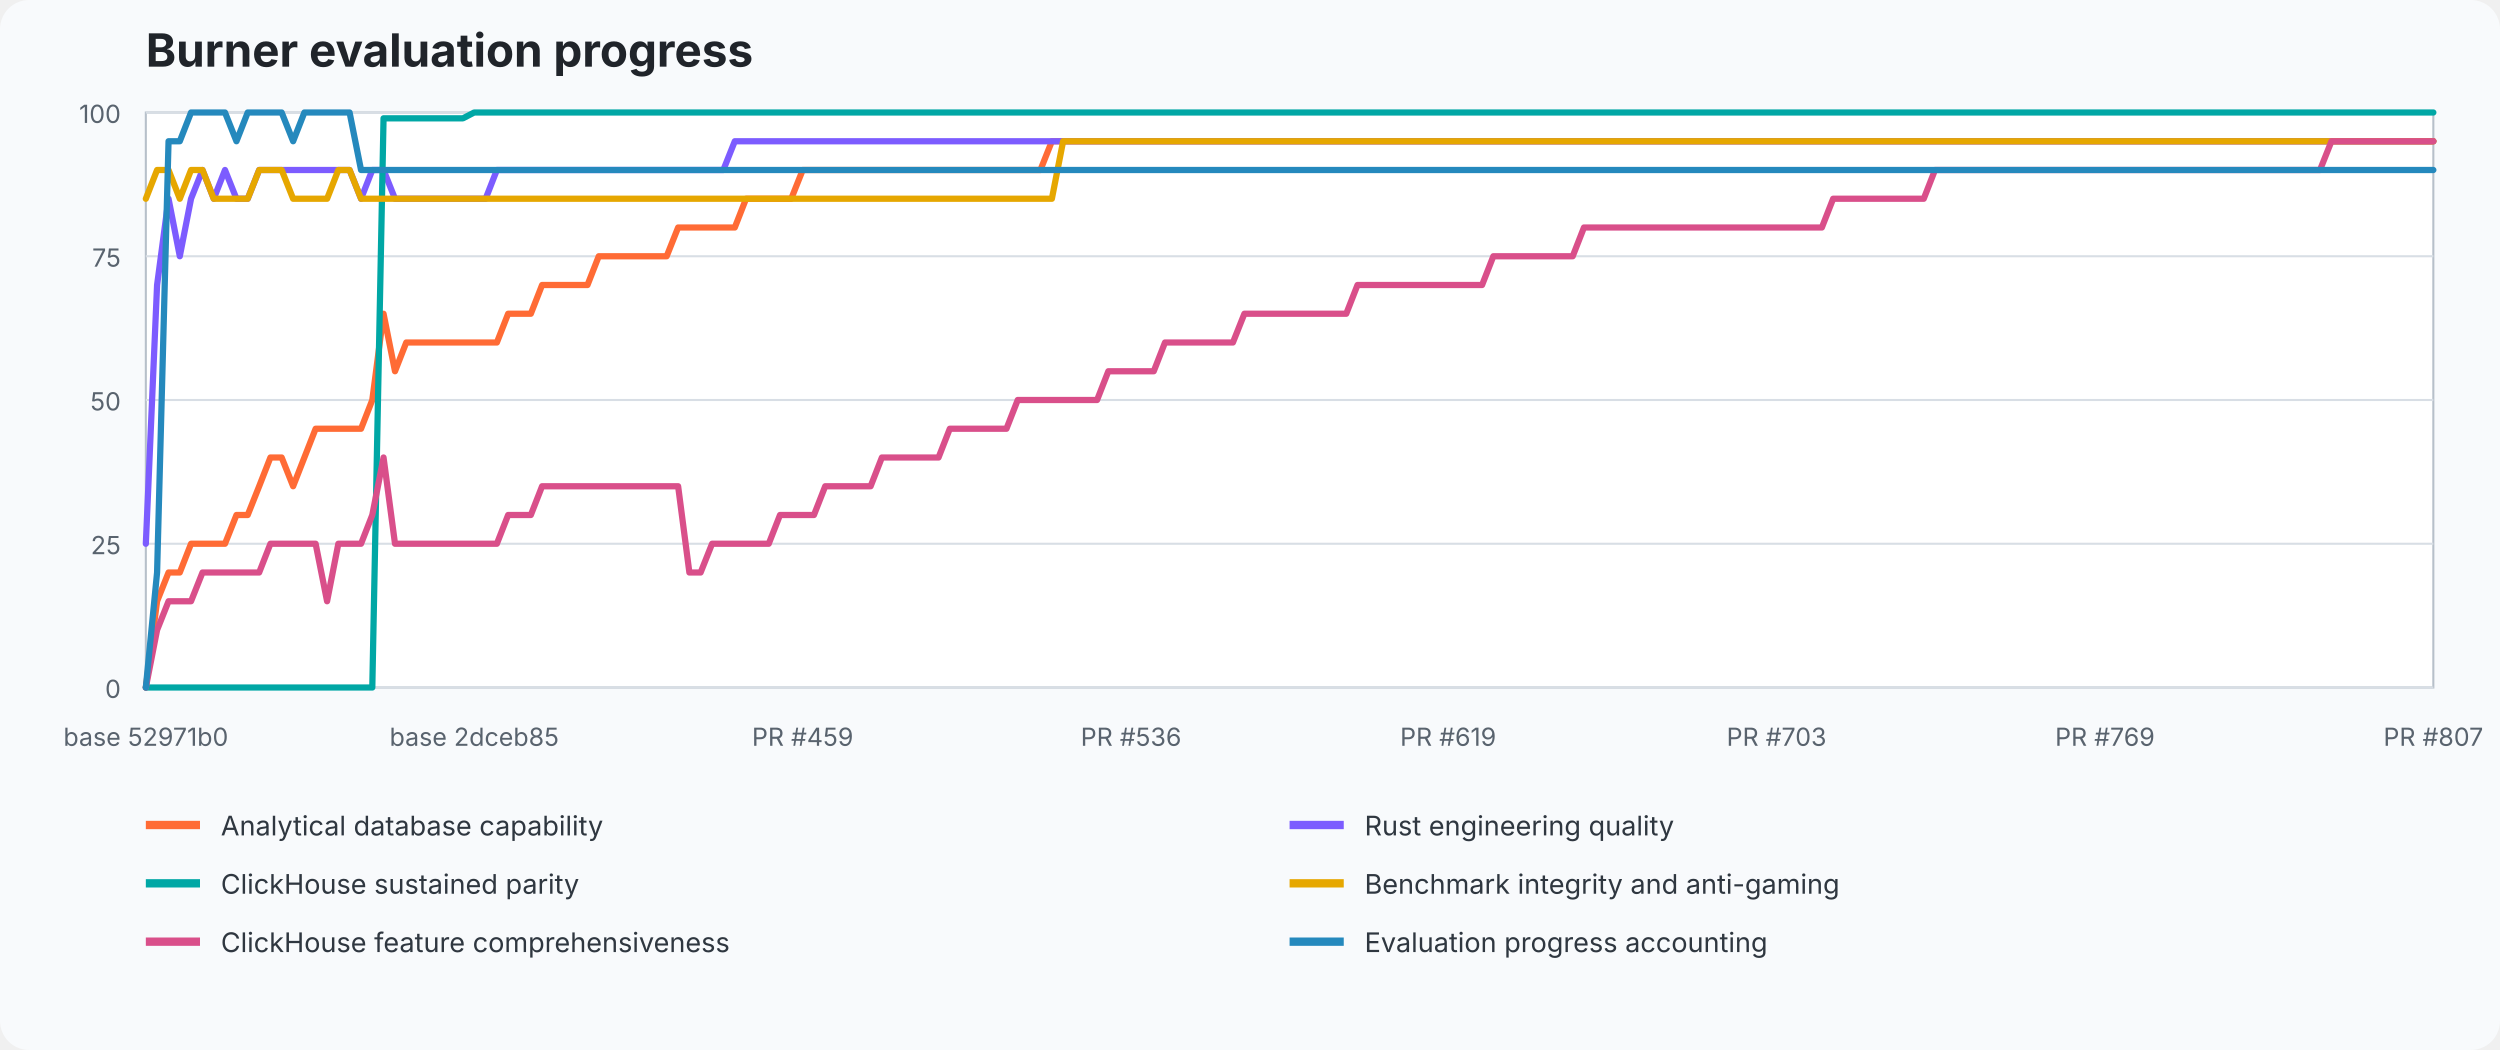
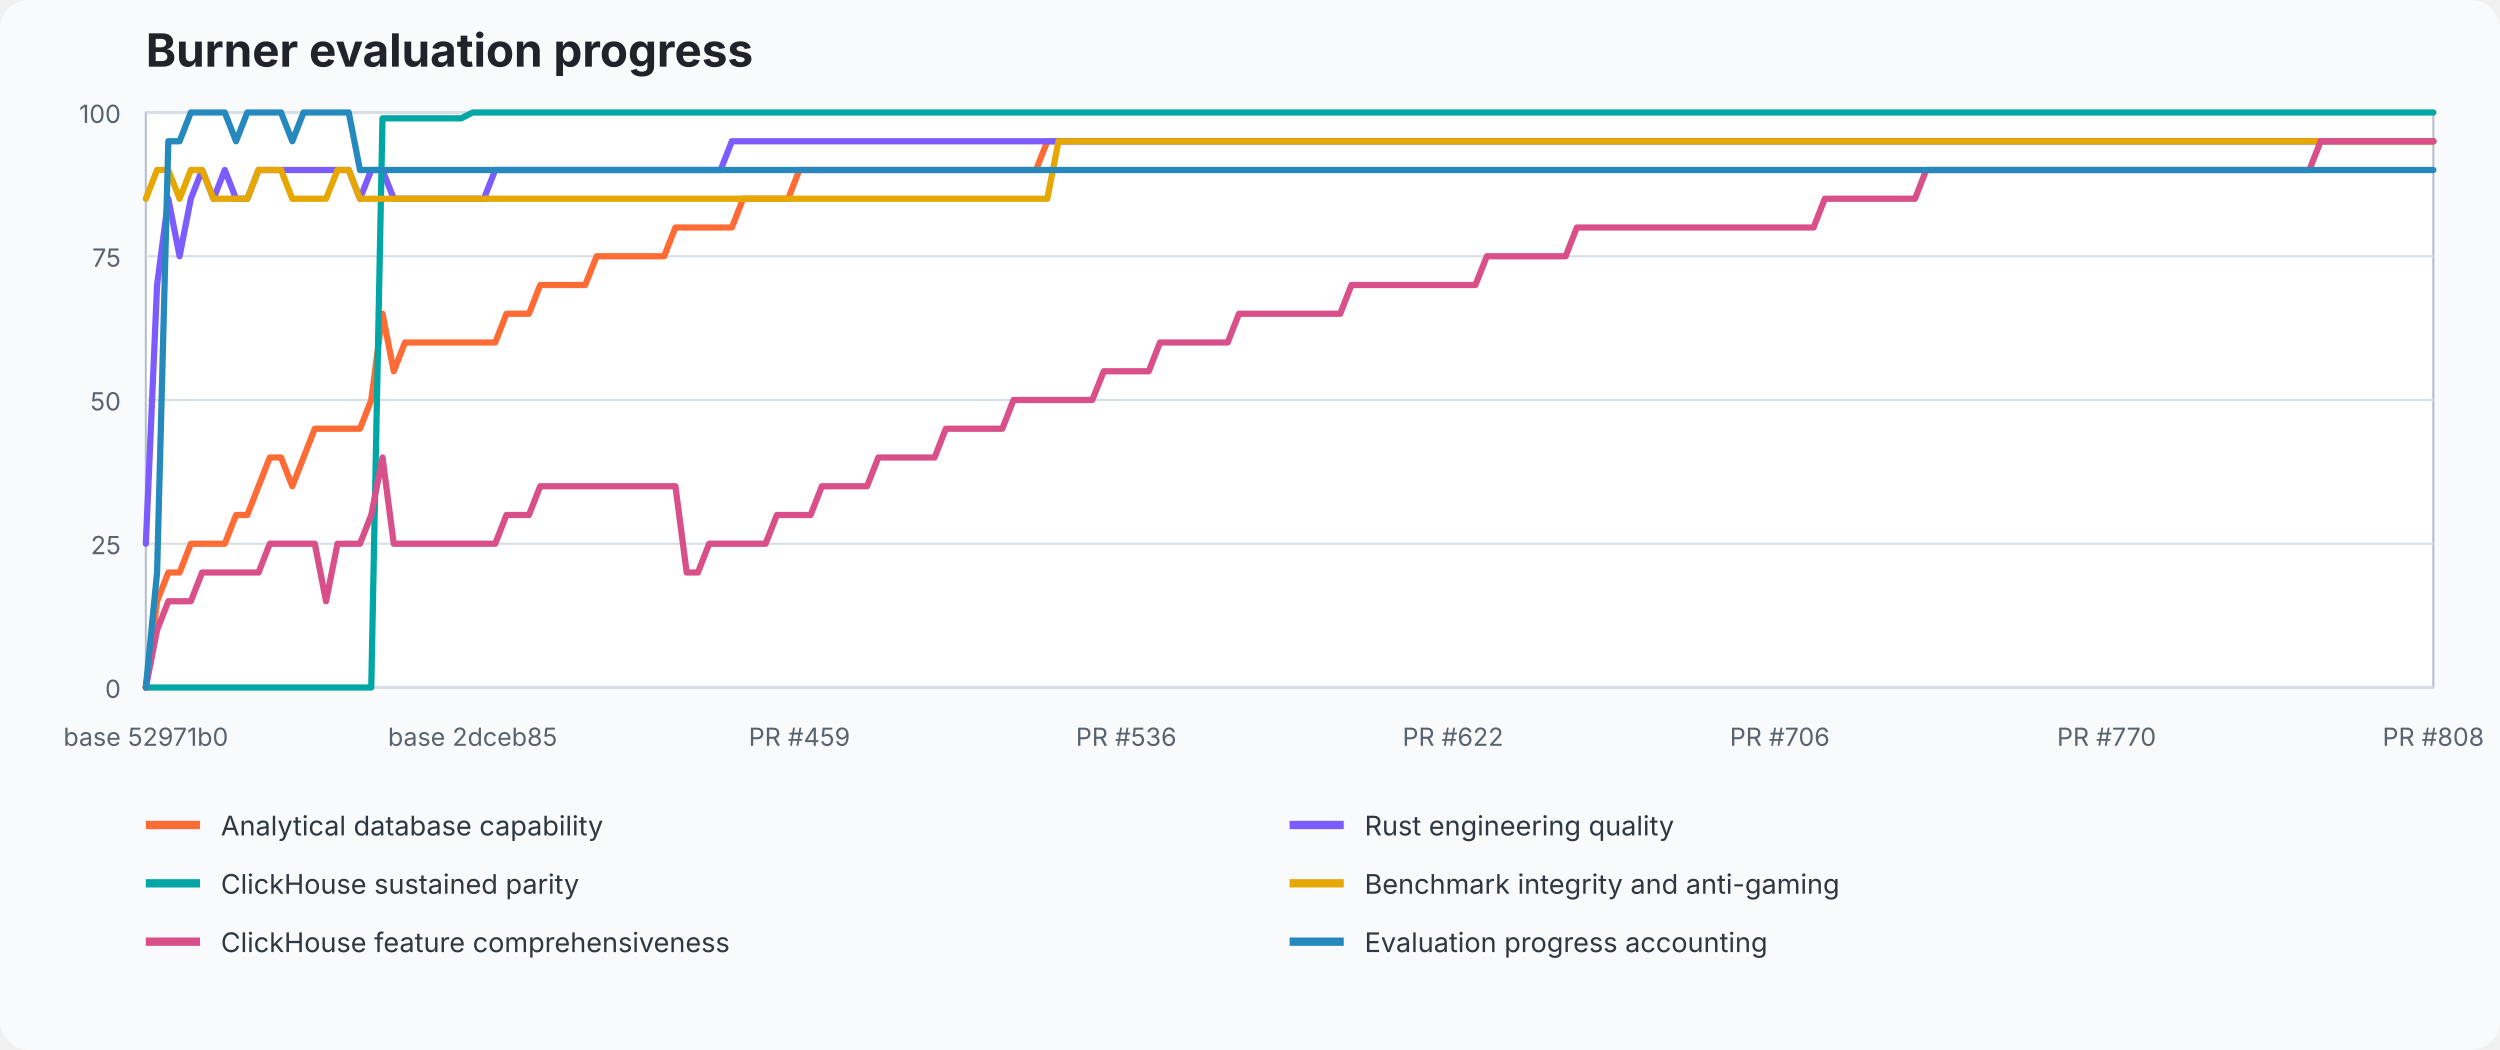
<svg xmlns="http://www.w3.org/2000/svg" width="1200" height="504" viewBox="0 0 1200 504" role="img" aria-labelledby="title desc">
  <style>text{font-family:ui-sans-serif,system-ui,-apple-system,BlinkMacSystemFont,"Segoe UI",sans-serif}.title{font-size:22px;font-weight:700;fill:#20242a}.axis{font-size:12px;fill:#59636e}.legend{font-size:13px;fill:#2f3740}.grid{stroke:#d8dee5;stroke-width:1}.plot{fill:#fff;stroke:#b7c0ca}</style>
  <rect width="100%" height="100%" fill="#f8fafc" rx="14" />
  <text x="70" y="32" class="title">Burner evaluation progress</text>
  <rect x="70" y="54" width="1098" height="276" class="plot" />
  <line x1="70" y1="330" x2="1168" y2="330" class="grid" />
  <text x="58" y="335" text-anchor="end" class="axis">0</text>
  <line x1="70" y1="261" x2="1168" y2="261" class="grid" />
  <text x="58" y="266" text-anchor="end" class="axis">25</text>
  <line x1="70" y1="192" x2="1168" y2="192" class="grid" />
  <text x="58" y="197" text-anchor="end" class="axis">50</text>
  <line x1="70" y1="123" x2="1168" y2="123" class="grid" />
  <text x="58" y="128" text-anchor="end" class="axis">75</text>
  <line x1="70" y1="54" x2="1168" y2="54" class="grid" />
  <text x="58" y="59" text-anchor="end" class="axis">100</text>
-   <polyline points="70.0,330.0 75.4,288.6 80.9,274.8 86.3,274.8 91.7,261.0 97.2,261.0 102.6,261.0 108.0,261.0 113.5,247.2 118.9,247.2 124.4,233.4 129.8,219.6 135.2,219.6 140.7,233.4 146.1,219.6 151.5,205.8 157.0,205.8 162.4,205.8 167.8,205.8 173.3,205.8 178.7,192.0 184.1,150.6 189.6,178.2 195.0,164.4 200.5,164.4 205.9,164.4 211.3,164.4 216.8,164.4 222.2,164.4 227.6,164.4 233.1,164.4 238.5,164.4 243.9,150.6 249.4,150.6 254.8,150.6 260.2,136.8 265.7,136.8 271.1,136.8 276.6,136.8 282.0,136.8 287.4,123.0 292.9,123.0 298.3,123.0 303.7,123.0 309.2,123.0 314.6,123.0 320.0,123.0 325.5,109.2 330.9,109.2 336.3,109.2 341.8,109.2 347.2,109.2 352.7,109.2 358.1,95.4 363.5,95.4 369.0,95.4 374.4,95.4 379.8,95.4 385.3,81.6 390.7,81.6 396.1,81.6 401.6,81.6 407.0,81.6 412.4,81.6 417.9,81.6 423.3,81.6 428.8,81.6 434.2,81.6 439.6,81.6 445.1,81.6 450.5,81.6 455.9,81.6 461.4,81.6 466.8,81.6 472.2,81.6 477.7,81.6 483.1,81.6 488.5,81.6 494.0,81.6 499.4,81.6 504.9,67.8 510.3,67.8 515.7,67.8 521.2,67.8 526.6,67.8 532.0,67.8 537.5,67.8 542.9,67.8 548.3,67.8 553.8,67.8 559.2,67.8 564.6,67.8 570.1,67.8 575.5,67.8 581.0,67.8 586.4,67.8 591.8,67.8 597.3,67.8 602.7,67.8 608.1,67.8 613.6,67.8 619.0,67.8 624.4,67.8 629.9,67.8 635.3,67.8 640.7,67.8 646.2,67.8 651.6,67.8 657.0,67.8 662.5,67.8 667.9,67.8 673.4,67.8 678.8,67.8 684.2,67.8 689.7,67.8 695.1,67.8 700.5,67.8 706.0,67.8 711.4,67.8 716.8,67.8 722.3,67.8 727.7,67.8 733.1,67.8 738.6,67.8 744.0,67.8 749.5,67.8 754.9,67.8 760.3,67.8 765.8,67.8 771.2,67.8 776.6,67.8 782.1,67.8 787.5,67.8 792.9,67.8 798.4,67.8 803.8,67.8 809.2,67.8 814.7,67.8 820.1,67.8 825.6,67.8 831.0,67.8 836.4,67.8 841.9,67.8 847.3,67.8 852.7,67.8 858.2,67.8 863.6,67.8 869.0,67.8 874.5,67.8 879.9,67.8 885.3,67.8 890.8,67.8 896.2,67.8 901.7,67.8 907.1,67.8 912.5,67.8 918.0,67.8 923.4,67.8 928.8,67.8 934.3,67.8 939.7,67.8 945.1,67.8 950.6,67.8 956.0,67.8 961.4,67.8 966.9,67.8 972.3,67.8 977.8,67.8 983.2,67.8 988.6,67.8 994.1,67.8 999.5,67.8 1004.9,67.8 1010.4,67.8 1015.8,67.8 1021.2,67.8 1026.7,67.8 1032.1,67.8 1037.5,67.8 1043.0,67.8 1048.4,67.8 1053.9,67.8 1059.3,67.8 1064.7,67.8 1070.2,67.8 1075.6,67.8 1081.0,67.8 1086.5,67.8 1091.9,67.8 1097.3,67.8 1102.8,67.8 1108.2,67.8 1113.6,67.8 1119.1,67.8 1124.5,67.8 1130.0,67.8 1135.4,67.8 1140.8,67.8 1146.3,67.8 1151.7,67.8 1157.1,67.8 1162.6,67.8 1168.0,67.8" fill="none" stroke="#ff6b35" stroke-width="3" stroke-linejoin="round" stroke-linecap="round" />
-   <polyline points="70.0,261.0 75.4,136.8 80.9,95.4 86.3,123.0 91.7,95.4 97.2,81.6 102.6,95.4 108.0,81.6 113.5,95.4 118.9,95.4 124.4,81.6 129.8,81.6 135.2,81.6 140.7,81.6 146.1,81.6 151.5,81.6 157.0,81.6 162.4,81.6 167.8,81.6 173.3,95.4 178.7,81.6 184.1,81.6 189.6,95.4 195.0,95.4 200.5,95.4 205.9,95.4 211.3,95.4 216.8,95.4 222.2,95.4 227.6,95.4 233.1,95.4 238.5,81.6 243.9,81.6 249.4,81.6 254.8,81.6 260.2,81.6 265.7,81.6 271.1,81.6 276.6,81.6 282.0,81.6 287.4,81.6 292.9,81.6 298.3,81.6 303.7,81.6 309.2,81.6 314.6,81.6 320.0,81.6 325.5,81.6 330.9,81.6 336.3,81.6 341.8,81.6 347.2,81.6 352.7,67.8 358.1,67.8 363.5,67.8 369.0,67.8 374.4,67.8 379.8,67.8 385.3,67.8 390.7,67.8 396.1,67.8 401.6,67.8 407.0,67.8 412.4,67.8 417.9,67.8 423.3,67.8 428.8,67.8 434.2,67.8 439.6,67.8 445.1,67.8 450.5,67.8 455.9,67.8 461.4,67.8 466.8,67.8 472.2,67.8 477.7,67.8 483.1,67.8 488.5,67.8 494.0,67.8 499.4,67.8 504.9,67.8 510.3,67.8 515.7,67.8 521.2,67.8 526.6,67.8 532.0,67.8 537.5,67.8 542.9,67.8 548.3,67.8 553.8,67.8 559.2,67.8 564.6,67.8 570.1,67.8 575.5,67.8 581.0,67.8 586.4,67.8 591.8,67.8 597.3,67.8 602.7,67.8 608.1,67.8 613.6,67.8 619.0,67.8 624.4,67.8 629.9,67.8 635.3,67.8 640.7,67.8 646.2,67.8 651.6,67.8 657.0,67.8 662.5,67.8 667.9,67.8 673.4,67.8 678.8,67.8 684.2,67.8 689.7,67.8 695.1,67.8 700.5,67.8 706.0,67.8 711.4,67.8 716.8,67.8 722.3,67.8 727.7,67.8 733.1,67.8 738.6,67.8 744.0,67.8 749.5,67.8 754.9,67.8 760.3,67.8 765.8,67.8 771.2,67.8 776.6,67.8 782.1,67.8 787.5,67.8 792.9,67.8 798.4,67.8 803.8,67.8 809.2,67.8 814.7,67.8 820.1,67.8 825.6,67.8 831.0,67.8 836.4,67.8 841.9,67.8 847.3,67.8 852.7,67.8 858.2,67.8 863.6,67.8 869.0,67.8 874.5,67.8 879.9,67.8 885.3,67.8 890.8,67.8 896.2,67.8 901.7,67.8 907.1,67.8 912.5,67.8 918.0,67.8 923.4,67.8 928.8,67.8 934.3,67.8 939.7,67.8 945.1,67.8 950.6,67.8 956.0,67.8 961.4,67.8 966.9,67.8 972.3,67.8 977.8,67.8 983.2,67.8 988.6,67.8 994.1,67.8 999.5,67.8 1004.9,67.8 1010.4,67.8 1015.8,67.8 1021.2,67.8 1026.7,67.8 1032.1,67.8 1037.5,67.8 1043.0,67.8 1048.4,67.8 1053.9,67.8 1059.3,67.8 1064.7,67.8 1070.2,67.8 1075.6,67.8 1081.0,67.8 1086.5,67.8 1091.9,67.8 1097.3,67.8 1102.8,67.8 1108.2,67.8 1113.6,67.8 1119.1,67.8 1124.5,67.8 1130.0,67.8 1135.4,67.8 1140.8,67.8 1146.3,67.8 1151.7,67.8 1157.1,67.8 1162.6,67.8 1168.0,67.8" fill="none" stroke="#7c5cff" stroke-width="3" stroke-linejoin="round" stroke-linecap="round" />
-   <polyline points="70.0,330.0 75.4,330.0 80.9,330.0 86.3,330.0 91.7,330.0 97.2,330.0 102.6,330.0 108.0,330.0 113.5,330.0 118.9,330.0 124.4,330.0 129.8,330.0 135.2,330.0 140.7,330.0 146.1,330.0 151.5,330.0 157.0,330.0 162.4,330.0 167.8,330.0 173.3,330.0 178.7,330.0 184.1,56.8 189.6,56.8 195.0,56.8 200.5,56.8 205.9,56.8 211.3,56.8 216.8,56.8 222.2,56.8 227.6,54.0 233.1,54.0 238.5,54.0 243.9,54.0 249.4,54.0 254.8,54.0 260.2,54.0 265.7,54.0 271.1,54.0 276.6,54.0 282.0,54.0 287.4,54.0 292.9,54.0 298.3,54.0 303.7,54.0 309.2,54.0 314.6,54.0 320.0,54.0 325.5,54.0 330.9,54.0 336.3,54.0 341.8,54.0 347.2,54.0 352.7,54.0 358.1,54.0 363.5,54.0 369.0,54.0 374.4,54.0 379.8,54.0 385.3,54.0 390.7,54.0 396.1,54.0 401.6,54.0 407.0,54.0 412.4,54.0 417.9,54.0 423.3,54.0 428.8,54.0 434.2,54.0 439.6,54.0 445.1,54.0 450.5,54.0 455.9,54.0 461.4,54.0 466.8,54.0 472.2,54.0 477.7,54.0 483.1,54.0 488.5,54.0 494.0,54.0 499.4,54.0 504.9,54.0 510.3,54.0 515.7,54.0 521.2,54.0 526.6,54.0 532.0,54.0 537.5,54.0 542.9,54.0 548.3,54.0 553.8,54.0 559.2,54.0 564.6,54.0 570.1,54.0 575.5,54.0 581.0,54.0 586.4,54.0 591.8,54.0 597.3,54.0 602.7,54.0 608.1,54.0 613.6,54.0 619.0,54.0 624.4,54.0 629.9,54.0 635.3,54.0 640.7,54.0 646.2,54.0 651.6,54.0 657.0,54.0 662.5,54.0 667.9,54.0 673.4,54.0 678.8,54.0 684.2,54.0 689.7,54.0 695.1,54.0 700.5,54.0 706.0,54.0 711.4,54.0 716.8,54.0 722.3,54.0 727.7,54.0 733.1,54.0 738.6,54.0 744.0,54.0 749.5,54.0 754.9,54.0 760.3,54.0 765.8,54.0 771.2,54.0 776.6,54.0 782.1,54.0 787.5,54.0 792.9,54.0 798.4,54.0 803.8,54.0 809.2,54.0 814.7,54.0 820.1,54.0 825.6,54.0 831.0,54.0 836.4,54.0 841.9,54.0 847.3,54.0 852.7,54.0 858.2,54.0 863.6,54.0 869.0,54.0 874.5,54.0 879.9,54.0 885.3,54.0 890.8,54.0 896.2,54.0 901.7,54.0 907.1,54.0 912.5,54.0 918.0,54.0 923.4,54.0 928.8,54.0 934.3,54.0 939.7,54.0 945.1,54.0 950.6,54.0 956.0,54.0 961.4,54.0 966.9,54.0 972.3,54.0 977.8,54.0 983.2,54.0 988.6,54.0 994.1,54.0 999.5,54.0 1004.9,54.0 1010.4,54.0 1015.8,54.0 1021.2,54.0 1026.7,54.0 1032.1,54.0 1037.5,54.0 1043.0,54.0 1048.4,54.0 1053.9,54.0 1059.3,54.0 1064.7,54.0 1070.2,54.0 1075.6,54.0 1081.0,54.0 1086.5,54.0 1091.9,54.0 1097.3,54.0 1102.8,54.0 1108.2,54.0 1113.6,54.0 1119.1,54.0 1124.5,54.0 1130.0,54.0 1135.4,54.0 1140.8,54.0 1146.3,54.0 1151.7,54.0 1157.1,54.0 1162.6,54.0 1168.0,54.0" fill="none" stroke="#00a7a5" stroke-width="3" stroke-linejoin="round" stroke-linecap="round" />
-   <polyline points="70.0,95.4 75.4,81.6 80.9,81.6 86.3,95.4 91.7,81.6 97.2,81.6 102.6,95.4 108.0,95.4 113.5,95.4 118.9,95.4 124.4,81.6 129.8,81.6 135.2,81.6 140.7,95.4 146.1,95.4 151.5,95.4 157.0,95.4 162.4,81.6 167.8,81.6 173.3,95.4 178.7,95.4 184.1,95.4 189.6,95.4 195.0,95.4 200.5,95.4 205.9,95.4 211.3,95.4 216.8,95.4 222.2,95.4 227.6,95.4 233.1,95.4 238.5,95.4 243.9,95.4 249.4,95.4 254.8,95.4 260.2,95.4 265.7,95.4 271.1,95.4 276.6,95.4 282.0,95.4 287.4,95.4 292.9,95.4 298.3,95.4 303.7,95.4 309.2,95.4 314.6,95.4 320.0,95.4 325.5,95.4 330.9,95.4 336.3,95.4 341.8,95.4 347.2,95.4 352.7,95.4 358.1,95.4 363.5,95.4 369.0,95.4 374.4,95.4 379.8,95.4 385.3,95.4 390.7,95.4 396.1,95.4 401.6,95.4 407.0,95.4 412.4,95.4 417.9,95.4 423.3,95.4 428.8,95.4 434.2,95.4 439.6,95.4 445.1,95.4 450.5,95.4 455.9,95.4 461.4,95.4 466.8,95.4 472.2,95.4 477.7,95.4 483.1,95.4 488.5,95.4 494.0,95.4 499.4,95.4 504.9,95.4 510.3,67.8 515.7,67.8 521.2,67.8 526.6,67.8 532.0,67.8 537.5,67.8 542.9,67.8 548.3,67.8 553.8,67.8 559.2,67.8 564.6,67.8 570.1,67.8 575.5,67.8 581.0,67.8 586.4,67.8 591.8,67.8 597.3,67.8 602.7,67.8 608.1,67.8 613.6,67.8 619.0,67.8 624.4,67.8 629.9,67.8 635.3,67.8 640.7,67.8 646.2,67.8 651.6,67.8 657.0,67.8 662.5,67.8 667.9,67.8 673.4,67.8 678.8,67.8 684.2,67.8 689.7,67.8 695.1,67.8 700.5,67.8 706.0,67.8 711.4,67.8 716.8,67.8 722.3,67.8 727.7,67.8 733.1,67.8 738.6,67.8 744.0,67.8 749.5,67.8 754.9,67.8 760.3,67.8 765.8,67.8 771.2,67.8 776.6,67.8 782.1,67.8 787.5,67.8 792.9,67.8 798.4,67.8 803.8,67.8 809.2,67.8 814.7,67.8 820.1,67.8 825.6,67.8 831.0,67.8 836.4,67.8 841.9,67.8 847.3,67.8 852.7,67.8 858.2,67.8 863.6,67.8 869.0,67.8 874.5,67.8 879.9,67.8 885.3,67.8 890.8,67.8 896.2,67.8 901.7,67.8 907.1,67.8 912.5,67.8 918.0,67.8 923.4,67.8 928.8,67.8 934.3,67.8 939.7,67.8 945.1,67.8 950.6,67.8 956.0,67.8 961.4,67.8 966.9,67.8 972.3,67.8 977.8,67.8 983.2,67.8 988.6,67.8 994.1,67.8 999.5,67.8 1004.9,67.8 1010.4,67.8 1015.8,67.8 1021.2,67.8 1026.7,67.8 1032.1,67.8 1037.5,67.8 1043.0,67.8 1048.4,67.8 1053.9,67.8 1059.3,67.8 1064.7,67.8 1070.2,67.8 1075.6,67.8 1081.0,67.8 1086.5,67.8 1091.9,67.8 1097.3,67.8 1102.8,67.8 1108.2,67.8 1113.6,67.8 1119.1,67.8 1124.5,67.8 1130.0,67.8 1135.4,67.8 1140.8,67.8 1146.3,67.8 1151.7,67.8 1157.1,67.8 1162.6,67.8 1168.0,67.8" fill="none" stroke="#e6a700" stroke-width="3" stroke-linejoin="round" stroke-linecap="round" />
-   <polyline points="70.0,330.0 75.4,302.4 80.9,288.6 86.3,288.6 91.7,288.6 97.2,274.8 102.6,274.8 108.0,274.8 113.5,274.8 118.9,274.8 124.4,274.8 129.8,261.0 135.2,261.0 140.7,261.0 146.1,261.0 151.5,261.0 157.0,288.6 162.4,261.0 167.8,261.0 173.3,261.0 178.7,247.2 184.1,219.6 189.6,261.0 195.0,261.0 200.5,261.0 205.9,261.0 211.3,261.0 216.8,261.0 222.2,261.0 227.6,261.0 233.1,261.0 238.5,261.0 243.9,247.2 249.4,247.2 254.8,247.2 260.2,233.4 265.7,233.4 271.1,233.4 276.6,233.4 282.0,233.4 287.4,233.4 292.9,233.4 298.3,233.4 303.7,233.4 309.2,233.4 314.6,233.4 320.0,233.4 325.5,233.4 330.9,274.8 336.3,274.8 341.8,261.0 347.2,261.0 352.7,261.0 358.1,261.0 363.5,261.0 369.0,261.0 374.4,247.2 379.8,247.2 385.3,247.2 390.7,247.2 396.1,233.4 401.6,233.4 407.0,233.4 412.4,233.4 417.9,233.4 423.3,219.6 428.8,219.6 434.2,219.6 439.6,219.6 445.1,219.6 450.5,219.6 455.9,205.8 461.4,205.8 466.8,205.8 472.2,205.8 477.7,205.8 483.1,205.8 488.5,192.0 494.0,192.0 499.4,192.0 504.9,192.0 510.3,192.0 515.7,192.0 521.2,192.0 526.6,192.0 532.0,178.2 537.5,178.2 542.9,178.2 548.3,178.2 553.8,178.2 559.2,164.4 564.6,164.4 570.1,164.4 575.5,164.4 581.0,164.4 586.4,164.4 591.8,164.4 597.3,150.6 602.7,150.6 608.1,150.6 613.6,150.6 619.0,150.6 624.4,150.6 629.9,150.6 635.3,150.6 640.7,150.6 646.2,150.6 651.6,136.8 657.0,136.8 662.5,136.8 667.9,136.8 673.4,136.8 678.8,136.8 684.2,136.8 689.7,136.8 695.1,136.8 700.5,136.8 706.0,136.8 711.4,136.8 716.8,123.0 722.3,123.0 727.7,123.0 733.1,123.0 738.6,123.0 744.0,123.0 749.5,123.0 754.9,123.0 760.3,109.2 765.8,109.2 771.2,109.2 776.6,109.2 782.1,109.2 787.5,109.2 792.9,109.2 798.4,109.2 803.8,109.2 809.2,109.2 814.7,109.2 820.1,109.2 825.6,109.2 831.0,109.2 836.4,109.2 841.9,109.2 847.3,109.2 852.7,109.2 858.2,109.2 863.6,109.2 869.0,109.2 874.5,109.2 879.9,95.4 885.3,95.4 890.8,95.4 896.2,95.4 901.7,95.4 907.1,95.4 912.5,95.4 918.0,95.4 923.4,95.4 928.8,81.6 934.3,81.6 939.7,81.6 945.1,81.6 950.6,81.6 956.0,81.6 961.4,81.6 966.9,81.6 972.3,81.6 977.8,81.6 983.2,81.6 988.6,81.6 994.1,81.6 999.5,81.6 1004.9,81.6 1010.4,81.6 1015.8,81.6 1021.2,81.6 1026.7,81.6 1032.1,81.6 1037.5,81.6 1043.0,81.6 1048.4,81.6 1053.9,81.6 1059.3,81.6 1064.7,81.6 1070.2,81.6 1075.6,81.6 1081.0,81.6 1086.5,81.6 1091.9,81.6 1097.3,81.6 1102.8,81.6 1108.2,81.6 1113.6,81.6 1119.1,67.8 1124.5,67.8 1130.0,67.8 1135.4,67.8 1140.8,67.8 1146.3,67.8 1151.7,67.8 1157.1,67.8 1162.6,67.8 1168.0,67.8" fill="none" stroke="#d94f8a" stroke-width="3" stroke-linejoin="round" stroke-linecap="round" />
-   <polyline points="70.0,330.0 75.4,274.8 80.9,67.8 86.3,67.8 91.7,54.0 97.2,54.0 102.6,54.0 108.0,54.0 113.5,67.8 118.9,54.0 124.4,54.0 129.8,54.0 135.2,54.0 140.7,67.8 146.1,54.0 151.5,54.0 157.0,54.0 162.4,54.0 167.8,54.0 173.3,81.6 178.7,81.6 184.1,81.6 189.6,81.6 195.0,81.6 200.5,81.6 205.9,81.6 211.3,81.6 216.8,81.6 222.2,81.6 227.6,81.6 233.1,81.6 238.5,81.6 243.9,81.6 249.4,81.6 254.8,81.6 260.2,81.6 265.7,81.6 271.1,81.6 276.6,81.6 282.0,81.6 287.4,81.6 292.9,81.6 298.3,81.6 303.7,81.6 309.2,81.6 314.6,81.6 320.0,81.6 325.5,81.6 330.9,81.6 336.3,81.6 341.8,81.6 347.2,81.6 352.7,81.6 358.1,81.6 363.5,81.6 369.0,81.6 374.4,81.6 379.8,81.6 385.3,81.6 390.7,81.6 396.1,81.6 401.6,81.6 407.0,81.6 412.4,81.6 417.9,81.6 423.3,81.6 428.8,81.6 434.2,81.6 439.6,81.6 445.1,81.6 450.5,81.6 455.9,81.6 461.4,81.6 466.8,81.6 472.2,81.6 477.7,81.6 483.1,81.6 488.5,81.6 494.0,81.6 499.4,81.6 504.9,81.6 510.3,81.6 515.7,81.6 521.2,81.6 526.6,81.6 532.0,81.6 537.5,81.6 542.9,81.6 548.3,81.6 553.8,81.6 559.2,81.6 564.6,81.6 570.1,81.6 575.5,81.6 581.0,81.6 586.4,81.6 591.8,81.6 597.3,81.6 602.7,81.6 608.1,81.6 613.6,81.6 619.0,81.6 624.4,81.6 629.9,81.6 635.3,81.6 640.7,81.6 646.2,81.6 651.6,81.6 657.0,81.6 662.5,81.6 667.9,81.6 673.4,81.6 678.8,81.6 684.2,81.6 689.7,81.6 695.1,81.6 700.5,81.6 706.0,81.6 711.4,81.6 716.8,81.6 722.3,81.6 727.7,81.6 733.1,81.6 738.6,81.6 744.0,81.6 749.5,81.6 754.9,81.6 760.3,81.6 765.8,81.6 771.2,81.6 776.6,81.6 782.1,81.6 787.5,81.6 792.9,81.6 798.4,81.6 803.8,81.6 809.2,81.6 814.7,81.6 820.1,81.6 825.6,81.6 831.0,81.6 836.4,81.6 841.9,81.6 847.3,81.6 852.7,81.6 858.2,81.6 863.6,81.6 869.0,81.6 874.5,81.6 879.9,81.6 885.3,81.6 890.8,81.6 896.2,81.6 901.7,81.6 907.1,81.6 912.5,81.6 918.0,81.6 923.4,81.6 928.8,81.6 934.3,81.6 939.7,81.6 945.1,81.6 950.6,81.6 956.0,81.6 961.4,81.6 966.9,81.6 972.3,81.6 977.8,81.6 983.2,81.6 988.6,81.6 994.1,81.6 999.5,81.6 1004.9,81.6 1010.4,81.6 1015.8,81.6 1021.2,81.6 1026.7,81.6 1032.1,81.6 1037.5,81.6 1043.0,81.6 1048.4,81.6 1053.9,81.6 1059.3,81.6 1064.7,81.6 1070.2,81.6 1075.6,81.6 1081.0,81.6 1086.5,81.6 1091.9,81.6 1097.3,81.6 1102.8,81.6 1108.2,81.6 1113.6,81.6 1119.1,81.6 1124.5,81.6 1130.0,81.6 1135.4,81.6 1140.8,81.6 1146.3,81.6 1151.7,81.6 1157.1,81.6 1162.6,81.6 1168.0,81.6" fill="none" stroke="#2589bd" stroke-width="3" stroke-linejoin="round" stroke-linecap="round" />
+   <polyline points="70.0,330.0 75.4,288.6 80.8,274.8 86.2,274.8 91.6,261.0 97.0,261.0 102.5,261.0 107.9,261.0 113.3,247.2 118.7,247.2 124.1,233.4 129.5,219.6 134.9,219.6 140.3,233.4 145.7,219.6 151.1,205.8 156.5,205.8 162.0,205.8 167.4,205.8 172.8,205.8 178.2,192.0 183.6,150.6 189.0,178.2 194.4,164.4 199.8,164.4 205.2,164.4 210.6,164.4 216.0,164.4 221.4,164.4 226.9,164.4 232.3,164.4 237.7,164.4 243.1,150.6 248.5,150.6 253.9,150.6 259.3,136.8 264.7,136.8 270.1,136.8 275.5,136.8 280.9,136.8 286.4,123.0 291.8,123.0 297.2,123.0 302.6,123.0 308.0,123.0 313.4,123.0 318.8,123.0 324.2,109.2 329.6,109.2 335.0,109.2 340.4,109.2 345.9,109.2 351.3,109.2 356.7,95.4 362.1,95.4 367.5,95.4 372.9,95.4 378.3,95.4 383.7,81.6 389.1,81.6 394.5,81.6 399.9,81.6 405.3,81.6 410.8,81.6 416.2,81.6 421.6,81.6 427.0,81.6 432.4,81.6 437.8,81.6 443.2,81.6 448.6,81.6 454.0,81.6 459.4,81.6 464.8,81.6 470.3,81.6 475.7,81.6 481.1,81.6 486.5,81.6 491.9,81.6 497.3,81.6 502.7,67.8 508.1,67.8 513.5,67.8 518.9,67.8 524.3,67.8 529.8,67.8 535.2,67.8 540.6,67.8 546.0,67.8 551.4,67.8 556.8,67.8 562.2,67.8 567.6,67.8 573.0,67.8 578.4,67.8 583.8,67.8 589.3,67.8 594.7,67.8 600.1,67.8 605.5,67.8 610.9,67.8 616.3,67.8 621.7,67.8 627.1,67.8 632.5,67.8 637.9,67.8 643.3,67.8 648.7,67.8 654.2,67.8 659.6,67.8 665.0,67.8 670.4,67.8 675.8,67.8 681.2,67.8 686.6,67.8 692.0,67.8 697.4,67.8 702.8,67.8 708.2,67.8 713.7,67.8 719.1,67.8 724.5,67.8 729.9,67.8 735.3,67.8 740.7,67.8 746.1,67.8 751.5,67.8 756.9,67.8 762.3,67.8 767.7,67.8 773.2,67.8 778.6,67.8 784.0,67.8 789.4,67.8 794.8,67.8 800.2,67.8 805.6,67.8 811.0,67.8 816.4,67.8 821.8,67.8 827.2,67.8 832.7,67.8 838.1,67.8 843.5,67.8 848.9,67.8 854.3,67.8 859.7,67.8 865.1,67.8 870.5,67.8 875.9,67.8 881.3,67.8 886.7,67.8 892.1,67.8 897.6,67.8 903.0,67.8 908.4,67.8 913.8,67.8 919.2,67.8 924.6,67.8 930.0,67.8 935.4,67.8 940.8,67.8 946.2,67.8 951.6,67.8 957.1,67.8 962.5,67.8 967.9,67.8 973.3,67.8 978.7,67.8 984.1,67.8 989.5,67.8 994.9,67.8 1000.3,67.8 1005.7,67.8 1011.1,67.8 1016.6,67.8 1022.0,67.8 1027.4,67.8 1032.8,67.8 1038.2,67.8 1043.6,67.8 1049.0,67.8 1054.4,67.8 1059.8,67.8 1065.2,67.8 1070.6,67.8 1076.0,67.8 1081.5,67.8 1086.9,67.8 1092.3,67.8 1097.7,67.8 1103.1,67.8 1108.5,67.8 1113.9,67.8 1119.3,67.8 1124.7,67.8 1130.1,67.8 1135.5,67.8 1141.0,67.8 1146.4,67.8 1151.8,67.8 1157.2,67.8 1162.6,67.8 1168.0,67.8" fill="none" stroke="#ff6b35" stroke-width="3" stroke-linejoin="round" stroke-linecap="round" />
+   <polyline points="70.0,261.0 75.4,136.8 80.8,95.4 86.2,123.0 91.6,95.4 97.0,81.6 102.5,95.4 107.9,81.6 113.3,95.4 118.7,95.4 124.1,81.6 129.5,81.6 134.9,81.6 140.3,81.6 145.7,81.6 151.1,81.6 156.5,81.6 162.0,81.6 167.4,81.6 172.8,95.4 178.2,81.6 183.6,81.6 189.0,95.4 194.4,95.4 199.8,95.4 205.2,95.4 210.6,95.4 216.0,95.4 221.4,95.4 226.9,95.4 232.3,95.4 237.7,81.6 243.1,81.6 248.5,81.6 253.9,81.6 259.3,81.6 264.7,81.6 270.1,81.6 275.5,81.6 280.9,81.6 286.4,81.6 291.8,81.6 297.2,81.6 302.6,81.6 308.0,81.6 313.4,81.6 318.8,81.6 324.2,81.6 329.6,81.6 335.0,81.6 340.4,81.6 345.9,81.6 351.3,67.8 356.7,67.8 362.1,67.8 367.5,67.8 372.9,67.8 378.3,67.8 383.7,67.8 389.1,67.8 394.5,67.8 399.9,67.8 405.3,67.8 410.8,67.8 416.2,67.8 421.6,67.8 427.0,67.8 432.4,67.8 437.8,67.8 443.2,67.8 448.6,67.8 454.0,67.8 459.4,67.8 464.8,67.8 470.3,67.8 475.7,67.8 481.1,67.8 486.5,67.8 491.9,67.8 497.3,67.8 502.7,67.8 508.1,67.8 513.5,67.8 518.9,67.8 524.3,67.8 529.8,67.8 535.2,67.8 540.6,67.8 546.0,67.8 551.4,67.8 556.8,67.8 562.2,67.8 567.6,67.8 573.0,67.8 578.4,67.8 583.8,67.8 589.3,67.8 594.7,67.8 600.1,67.8 605.5,67.8 610.9,67.8 616.3,67.8 621.7,67.8 627.1,67.8 632.5,67.8 637.9,67.8 643.3,67.8 648.7,67.8 654.2,67.8 659.6,67.8 665.0,67.8 670.4,67.8 675.8,67.8 681.2,67.8 686.6,67.8 692.0,67.8 697.4,67.8 702.8,67.8 708.2,67.8 713.7,67.8 719.1,67.8 724.5,67.8 729.9,67.8 735.3,67.8 740.7,67.8 746.1,67.8 751.5,67.8 756.9,67.8 762.3,67.8 767.7,67.8 773.2,67.8 778.6,67.8 784.0,67.8 789.4,67.8 794.8,67.8 800.2,67.8 805.6,67.8 811.0,67.8 816.4,67.8 821.8,67.8 827.2,67.8 832.7,67.8 838.1,67.8 843.5,67.8 848.9,67.8 854.3,67.8 859.7,67.8 865.1,67.8 870.5,67.8 875.9,67.8 881.3,67.8 886.7,67.8 892.1,67.8 897.6,67.8 903.0,67.8 908.4,67.8 913.8,67.8 919.2,67.8 924.6,67.8 930.0,67.8 935.4,67.8 940.8,67.8 946.2,67.8 951.6,67.8 957.1,67.8 962.5,67.8 967.9,67.8 973.3,67.8 978.7,67.8 984.1,67.8 989.5,67.8 994.9,67.8 1000.3,67.8 1005.7,67.8 1011.1,67.8 1016.6,67.8 1022.0,67.8 1027.4,67.8 1032.8,67.8 1038.2,67.8 1043.6,67.8 1049.0,67.8 1054.4,67.8 1059.8,67.8 1065.2,67.8 1070.6,67.8 1076.0,67.8 1081.5,67.8 1086.9,67.8 1092.3,67.8 1097.7,67.8 1103.1,67.8 1108.5,67.8 1113.9,67.8 1119.3,67.8 1124.7,67.8 1130.1,67.8 1135.5,67.8 1141.0,67.8 1146.4,67.8 1151.8,67.8 1157.2,67.8 1162.6,67.8 1168.0,67.8" fill="none" stroke="#7c5cff" stroke-width="3" stroke-linejoin="round" stroke-linecap="round" />
+   <polyline points="70.0,330.0 75.4,330.0 80.8,330.0 86.2,330.0 91.6,330.0 97.0,330.0 102.5,330.0 107.9,330.0 113.3,330.0 118.7,330.0 124.1,330.0 129.5,330.0 134.9,330.0 140.3,330.0 145.7,330.0 151.1,330.0 156.5,330.0 162.0,330.0 167.4,330.0 172.8,330.0 178.2,330.0 183.6,56.8 189.0,56.8 194.4,56.8 199.8,56.8 205.2,56.8 210.6,56.8 216.0,56.8 221.4,56.8 226.9,54.0 232.3,54.0 237.7,54.0 243.1,54.0 248.5,54.0 253.9,54.0 259.3,54.0 264.7,54.0 270.1,54.0 275.5,54.0 280.9,54.0 286.4,54.0 291.8,54.0 297.2,54.0 302.6,54.0 308.0,54.0 313.4,54.0 318.8,54.0 324.2,54.0 329.6,54.0 335.0,54.0 340.4,54.0 345.9,54.0 351.3,54.0 356.7,54.0 362.1,54.0 367.5,54.0 372.9,54.0 378.3,54.0 383.7,54.0 389.1,54.0 394.5,54.0 399.9,54.0 405.3,54.0 410.8,54.0 416.2,54.0 421.6,54.0 427.0,54.0 432.4,54.0 437.8,54.0 443.2,54.0 448.6,54.0 454.0,54.0 459.4,54.0 464.8,54.0 470.3,54.0 475.7,54.0 481.1,54.0 486.5,54.0 491.9,54.0 497.3,54.0 502.7,54.0 508.1,54.0 513.5,54.0 518.9,54.0 524.3,54.0 529.8,54.0 535.2,54.0 540.6,54.0 546.0,54.0 551.4,54.0 556.8,54.0 562.2,54.0 567.6,54.0 573.0,54.0 578.4,54.0 583.8,54.0 589.3,54.0 594.7,54.0 600.1,54.0 605.5,54.0 610.9,54.0 616.3,54.0 621.7,54.0 627.1,54.0 632.5,54.0 637.9,54.0 643.3,54.0 648.7,54.0 654.2,54.0 659.6,54.0 665.0,54.0 670.4,54.0 675.8,54.0 681.2,54.0 686.6,54.0 692.0,54.0 697.4,54.0 702.8,54.0 708.2,54.0 713.7,54.0 719.1,54.0 724.5,54.0 729.9,54.0 735.3,54.0 740.7,54.0 746.1,54.0 751.5,54.0 756.9,54.0 762.3,54.0 767.7,54.0 773.2,54.0 778.6,54.0 784.0,54.0 789.4,54.0 794.8,54.0 800.2,54.0 805.6,54.0 811.0,54.0 816.4,54.0 821.8,54.0 827.2,54.0 832.7,54.0 838.1,54.0 843.5,54.0 848.9,54.0 854.3,54.0 859.7,54.0 865.1,54.0 870.5,54.0 875.9,54.0 881.3,54.0 886.7,54.0 892.1,54.0 897.6,54.0 903.0,54.0 908.4,54.0 913.8,54.0 919.2,54.0 924.6,54.0 930.0,54.0 935.4,54.0 940.8,54.0 946.2,54.0 951.6,54.0 957.1,54.0 962.5,54.0 967.9,54.0 973.3,54.0 978.7,54.0 984.1,54.0 989.5,54.0 994.9,54.0 1000.3,54.0 1005.7,54.0 1011.1,54.0 1016.6,54.0 1022.0,54.0 1027.4,54.0 1032.8,54.0 1038.2,54.0 1043.6,54.0 1049.0,54.0 1054.4,54.0 1059.8,54.0 1065.2,54.0 1070.6,54.0 1076.0,54.0 1081.5,54.0 1086.9,54.0 1092.3,54.0 1097.7,54.0 1103.1,54.0 1108.5,54.0 1113.9,54.0 1119.3,54.0 1124.7,54.0 1130.1,54.0 1135.5,54.0 1141.0,54.0 1146.4,54.0 1151.8,54.0 1157.2,54.0 1162.6,54.0 1168.0,54.0" fill="none" stroke="#00a7a5" stroke-width="3" stroke-linejoin="round" stroke-linecap="round" />
+   <polyline points="70.0,95.4 75.4,81.6 80.8,81.6 86.2,95.4 91.6,81.6 97.0,81.6 102.5,95.4 107.9,95.4 113.3,95.4 118.7,95.4 124.1,81.6 129.5,81.6 134.9,81.6 140.3,95.4 145.7,95.4 151.1,95.4 156.5,95.4 162.0,81.6 167.4,81.6 172.8,95.4 178.2,95.4 183.6,95.4 189.0,95.4 194.4,95.4 199.8,95.4 205.2,95.4 210.6,95.4 216.0,95.4 221.4,95.4 226.9,95.4 232.3,95.4 237.7,95.4 243.1,95.4 248.5,95.4 253.9,95.4 259.3,95.4 264.7,95.4 270.1,95.4 275.5,95.4 280.9,95.4 286.4,95.4 291.8,95.4 297.2,95.4 302.6,95.4 308.0,95.4 313.4,95.4 318.8,95.4 324.2,95.4 329.6,95.4 335.0,95.4 340.4,95.4 345.9,95.4 351.3,95.4 356.7,95.4 362.1,95.4 367.5,95.4 372.9,95.4 378.3,95.4 383.7,95.4 389.1,95.4 394.5,95.4 399.9,95.4 405.3,95.4 410.8,95.4 416.2,95.4 421.6,95.4 427.0,95.4 432.4,95.4 437.8,95.4 443.2,95.4 448.6,95.4 454.0,95.4 459.4,95.4 464.8,95.4 470.3,95.4 475.7,95.4 481.1,95.4 486.5,95.4 491.9,95.4 497.3,95.4 502.7,95.4 508.1,67.8 513.5,67.8 518.9,67.8 524.3,67.8 529.8,67.8 535.2,67.8 540.6,67.8 546.0,67.8 551.4,67.8 556.8,67.8 562.2,67.8 567.6,67.8 573.0,67.8 578.4,67.8 583.8,67.8 589.3,67.8 594.7,67.8 600.1,67.8 605.5,67.8 610.9,67.8 616.3,67.8 621.7,67.8 627.1,67.8 632.5,67.8 637.9,67.8 643.3,67.8 648.7,67.8 654.2,67.8 659.6,67.8 665.0,67.8 670.4,67.8 675.8,67.8 681.2,67.8 686.6,67.8 692.0,67.8 697.4,67.8 702.8,67.8 708.2,67.8 713.7,67.8 719.1,67.8 724.5,67.8 729.9,67.8 735.3,67.8 740.7,67.8 746.1,67.8 751.5,67.8 756.9,67.8 762.3,67.8 767.7,67.8 773.2,67.8 778.6,67.8 784.0,67.8 789.4,67.8 794.8,67.8 800.2,67.8 805.6,67.8 811.0,67.8 816.4,67.8 821.8,67.8 827.2,67.8 832.7,67.8 838.1,67.8 843.5,67.8 848.9,67.8 854.3,67.8 859.7,67.8 865.1,67.8 870.5,67.8 875.9,67.8 881.3,67.8 886.7,67.8 892.1,67.8 897.6,67.8 903.0,67.8 908.4,67.8 913.8,67.8 919.2,67.8 924.6,67.8 930.0,67.8 935.4,67.8 940.8,67.8 946.2,67.8 951.6,67.8 957.1,67.8 962.5,67.8 967.9,67.8 973.3,67.8 978.7,67.8 984.1,67.8 989.5,67.8 994.9,67.8 1000.3,67.8 1005.7,67.8 1011.1,67.8 1016.6,67.8 1022.0,67.8 1027.4,67.8 1032.8,67.8 1038.2,67.8 1043.6,67.8 1049.0,67.8 1054.4,67.8 1059.8,67.8 1065.2,67.8 1070.6,67.8 1076.0,67.8 1081.5,67.8 1086.9,67.8 1092.3,67.8 1097.7,67.8 1103.1,67.8 1108.5,67.8 1113.9,67.8 1119.3,67.8 1124.7,67.8 1130.1,67.8 1135.5,67.8 1141.0,67.8 1146.4,67.8 1151.8,67.8 1157.2,67.8 1162.6,67.8 1168.0,67.8" fill="none" stroke="#e6a700" stroke-width="3" stroke-linejoin="round" stroke-linecap="round" />
+   <polyline points="70.0,330.0 75.4,302.4 80.8,288.6 86.2,288.6 91.6,288.6 97.0,274.8 102.5,274.8 107.9,274.8 113.3,274.8 118.7,274.8 124.1,274.8 129.5,261.0 134.9,261.0 140.3,261.0 145.7,261.0 151.1,261.0 156.5,288.6 162.0,261.0 167.4,261.0 172.8,261.0 178.2,247.2 183.6,219.6 189.0,261.0 194.4,261.0 199.8,261.0 205.2,261.0 210.6,261.0 216.0,261.0 221.4,261.0 226.9,261.0 232.3,261.0 237.7,261.0 243.1,247.2 248.5,247.2 253.9,247.2 259.3,233.4 264.7,233.4 270.1,233.4 275.5,233.4 280.9,233.4 286.4,233.4 291.8,233.4 297.2,233.4 302.6,233.4 308.0,233.4 313.4,233.4 318.8,233.4 324.2,233.4 329.6,274.8 335.0,274.8 340.4,261.0 345.9,261.0 351.3,261.0 356.7,261.0 362.1,261.0 367.5,261.0 372.9,247.2 378.3,247.2 383.7,247.2 389.1,247.2 394.5,233.4 399.9,233.4 405.3,233.4 410.8,233.4 416.2,233.4 421.6,219.6 427.0,219.6 432.4,219.6 437.8,219.6 443.2,219.6 448.6,219.6 454.0,205.8 459.4,205.8 464.8,205.8 470.3,205.8 475.7,205.8 481.1,205.8 486.5,192.0 491.9,192.0 497.3,192.0 502.7,192.0 508.1,192.0 513.5,192.0 518.9,192.0 524.3,192.0 529.8,178.2 535.2,178.2 540.6,178.2 546.0,178.2 551.4,178.2 556.8,164.4 562.2,164.4 567.6,164.4 573.0,164.4 578.4,164.4 583.8,164.4 589.3,164.4 594.7,150.6 600.1,150.6 605.5,150.6 610.9,150.6 616.3,150.6 621.7,150.6 627.1,150.6 632.5,150.6 637.9,150.6 643.3,150.6 648.7,136.8 654.2,136.8 659.6,136.8 665.0,136.8 670.4,136.8 675.8,136.8 681.2,136.8 686.6,136.8 692.0,136.8 697.4,136.8 702.8,136.8 708.2,136.8 713.7,123.0 719.1,123.0 724.5,123.0 729.9,123.0 735.3,123.0 740.7,123.0 746.1,123.0 751.5,123.0 756.9,109.2 762.3,109.2 767.7,109.2 773.2,109.2 778.6,109.2 784.0,109.2 789.4,109.2 794.8,109.2 800.2,109.2 805.6,109.2 811.0,109.2 816.4,109.2 821.8,109.2 827.2,109.2 832.7,109.2 838.1,109.2 843.5,109.2 848.9,109.2 854.3,109.2 859.7,109.2 865.1,109.2 870.5,109.2 875.9,95.4 881.3,95.4 886.7,95.4 892.1,95.4 897.6,95.4 903.0,95.4 908.4,95.4 913.8,95.4 919.2,95.4 924.6,81.6 930.0,81.6 935.4,81.6 940.8,81.6 946.2,81.6 951.6,81.6 957.1,81.6 962.5,81.6 967.9,81.6 973.3,81.6 978.7,81.6 984.1,81.6 989.5,81.6 994.9,81.6 1000.3,81.6 1005.7,81.6 1011.1,81.6 1016.6,81.6 1022.0,81.6 1027.4,81.6 1032.8,81.6 1038.2,81.6 1043.6,81.6 1049.0,81.6 1054.4,81.6 1059.8,81.6 1065.2,81.6 1070.6,81.6 1076.0,81.6 1081.5,81.6 1086.9,81.6 1092.3,81.6 1097.7,81.6 1103.1,81.6 1108.5,81.6 1113.9,67.8 1119.3,67.8 1124.7,67.8 1130.1,67.8 1135.5,67.8 1141.0,67.8 1146.4,67.8 1151.8,67.8 1157.2,67.8 1162.6,67.8 1168.0,67.8" fill="none" stroke="#d94f8a" stroke-width="3" stroke-linejoin="round" stroke-linecap="round" />
+   <polyline points="70.0,330.0 75.4,274.8 80.8,67.8 86.2,67.8 91.6,54.0 97.0,54.0 102.5,54.0 107.9,54.0 113.3,67.8 118.7,54.0 124.1,54.0 129.5,54.0 134.9,54.0 140.3,67.8 145.7,54.0 151.1,54.0 156.5,54.0 162.0,54.0 167.4,54.0 172.8,81.6 178.2,81.6 183.6,81.6 189.0,81.6 194.4,81.6 199.8,81.6 205.2,81.6 210.6,81.6 216.0,81.6 221.4,81.6 226.9,81.6 232.3,81.6 237.7,81.6 243.1,81.6 248.5,81.6 253.9,81.6 259.3,81.6 264.7,81.6 270.1,81.6 275.5,81.6 280.9,81.6 286.4,81.6 291.8,81.6 297.2,81.6 302.6,81.6 308.0,81.6 313.4,81.6 318.8,81.6 324.2,81.6 329.6,81.6 335.0,81.6 340.4,81.6 345.9,81.6 351.3,81.6 356.7,81.6 362.1,81.6 367.5,81.6 372.9,81.6 378.3,81.6 383.7,81.6 389.1,81.6 394.5,81.6 399.9,81.6 405.3,81.6 410.8,81.6 416.2,81.6 421.6,81.6 427.0,81.6 432.4,81.6 437.8,81.6 443.2,81.6 448.6,81.6 454.0,81.6 459.4,81.6 464.8,81.6 470.3,81.6 475.7,81.6 481.1,81.6 486.5,81.6 491.9,81.6 497.3,81.6 502.7,81.6 508.1,81.6 513.5,81.6 518.9,81.6 524.3,81.6 529.8,81.6 535.2,81.6 540.6,81.6 546.0,81.6 551.4,81.6 556.8,81.6 562.2,81.6 567.6,81.6 573.0,81.6 578.4,81.6 583.8,81.6 589.3,81.6 594.7,81.6 600.1,81.6 605.5,81.6 610.9,81.6 616.3,81.6 621.7,81.6 627.1,81.6 632.5,81.6 637.9,81.6 643.3,81.6 648.7,81.6 654.2,81.6 659.6,81.6 665.0,81.6 670.4,81.6 675.8,81.6 681.2,81.6 686.6,81.6 692.0,81.6 697.4,81.6 702.8,81.6 708.2,81.6 713.7,81.6 719.1,81.6 724.5,81.6 729.9,81.6 735.3,81.6 740.7,81.6 746.1,81.6 751.5,81.6 756.9,81.6 762.3,81.6 767.7,81.6 773.2,81.6 778.6,81.6 784.0,81.6 789.4,81.6 794.8,81.6 800.2,81.6 805.6,81.6 811.0,81.6 816.4,81.6 821.8,81.6 827.2,81.6 832.7,81.6 838.1,81.6 843.5,81.6 848.9,81.6 854.3,81.6 859.7,81.6 865.1,81.6 870.5,81.6 875.9,81.6 881.3,81.6 886.7,81.6 892.1,81.6 897.6,81.6 903.0,81.6 908.4,81.6 913.8,81.6 919.2,81.6 924.6,81.6 930.0,81.6 935.4,81.6 940.8,81.6 946.2,81.6 951.6,81.6 957.1,81.6 962.5,81.6 967.9,81.6 973.3,81.6 978.7,81.6 984.1,81.6 989.5,81.6 994.9,81.6 1000.3,81.6 1005.7,81.6 1011.1,81.6 1016.6,81.6 1022.0,81.6 1027.4,81.6 1032.8,81.6 1038.2,81.6 1043.6,81.6 1049.0,81.6 1054.4,81.6 1059.8,81.6 1065.2,81.6 1070.6,81.6 1076.0,81.6 1081.5,81.6 1086.9,81.6 1092.3,81.6 1097.7,81.6 1103.1,81.6 1108.5,81.6 1113.9,81.6 1119.3,81.6 1124.7,81.6 1130.1,81.6 1135.5,81.6 1141.0,81.6 1146.4,81.6 1151.8,81.6 1157.2,81.6 1162.6,81.6 1168.0,81.6" fill="none" stroke="#2589bd" stroke-width="3" stroke-linejoin="round" stroke-linecap="round" />
  <text x="70" y="358" text-anchor="middle" class="axis">base 52971b0</text>
-   <text x="227.634" y="358" text-anchor="middle" class="axis">base 2dceb85</text>
-   <text x="385.267" y="358" text-anchor="middle" class="axis">PR #459</text>
-   <text x="542.901" y="358" text-anchor="middle" class="axis">PR #536</text>
-   <text x="695.099" y="358" text-anchor="middle" class="axis">PR #619</text>
-   <text x="852.733" y="358" text-anchor="middle" class="axis">PR #703</text>
-   <text x="1010.366" y="358" text-anchor="middle" class="axis">PR #769</text>
-   <text x="1168" y="358" text-anchor="middle" class="axis">PR #807</text>
+   <text x="226.857" y="358" text-anchor="middle" class="axis">base 2dceb85</text>
+   <text x="383.714" y="358" text-anchor="middle" class="axis">PR #459</text>
+   <text x="540.571" y="358" text-anchor="middle" class="axis">PR #536</text>
+   <text x="697.429" y="358" text-anchor="middle" class="axis">PR #622</text>
+   <text x="854.286" y="358" text-anchor="middle" class="axis">PR #706</text>
+   <text x="1011.143" y="358" text-anchor="middle" class="axis">PR #770</text>
+   <text x="1168" y="358" text-anchor="middle" class="axis">PR #808</text>
  <line x1="70" y1="396" x2="96" y2="396" stroke="#ff6b35" stroke-width="4" />
  <text x="106" y="401" class="legend">Analytical database capability</text>
  <line x1="619" y1="396" x2="645" y2="396" stroke="#7c5cff" stroke-width="4" />
  <text x="655" y="401" class="legend">Rust engineering quality</text>
  <line x1="70" y1="424" x2="96" y2="424" stroke="#00a7a5" stroke-width="4" />
  <text x="106" y="429" class="legend">ClickHouse sustained parity</text>
  <line x1="619" y1="424" x2="645" y2="424" stroke="#e6a700" stroke-width="4" />
  <text x="655" y="429" class="legend">Benchmark integrity and anti-gaming</text>
  <line x1="70" y1="452" x2="96" y2="452" stroke="#d94f8a" stroke-width="4" />
  <text x="106" y="457" class="legend">ClickHouse feature comprehensiveness</text>
  <line x1="619" y1="452" x2="645" y2="452" stroke="#2589bd" stroke-width="4" />
  <text x="655" y="457" class="legend">Evaluation progress accounting</text>
</svg>
